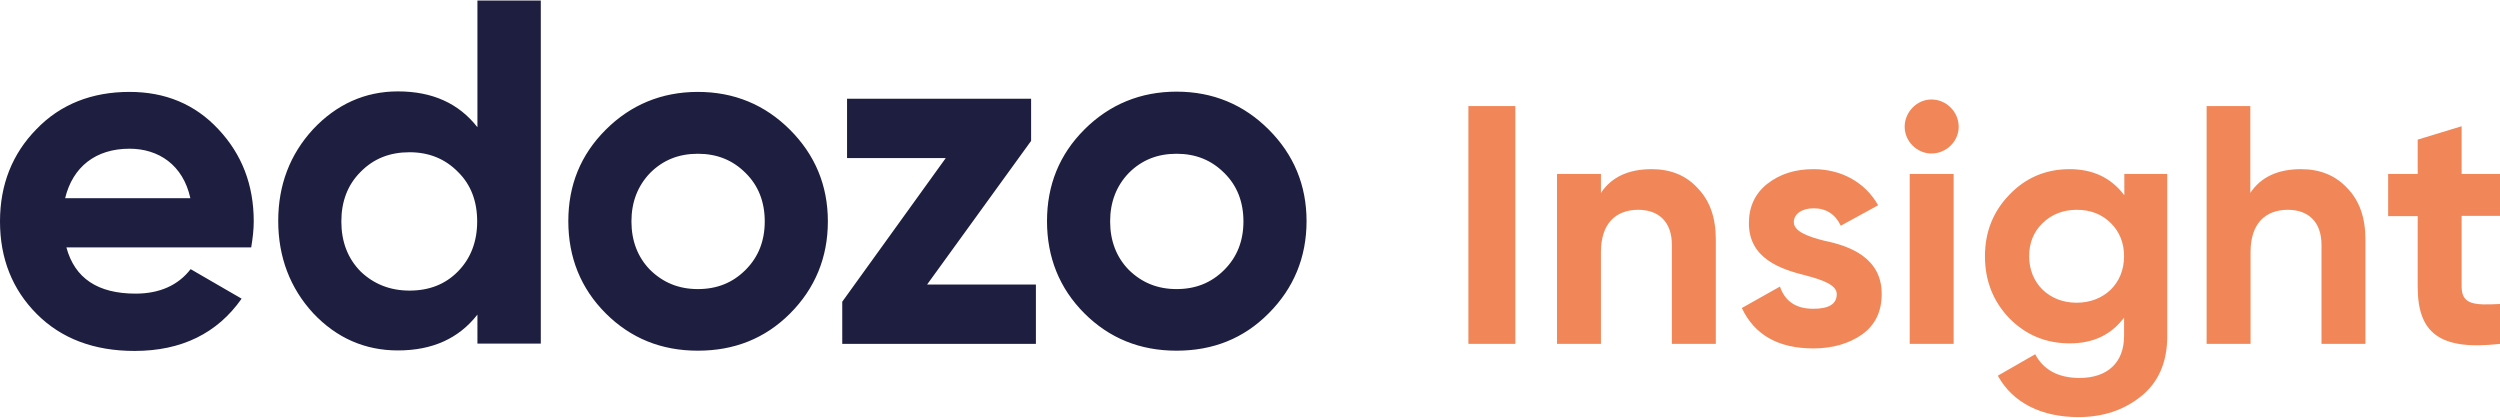
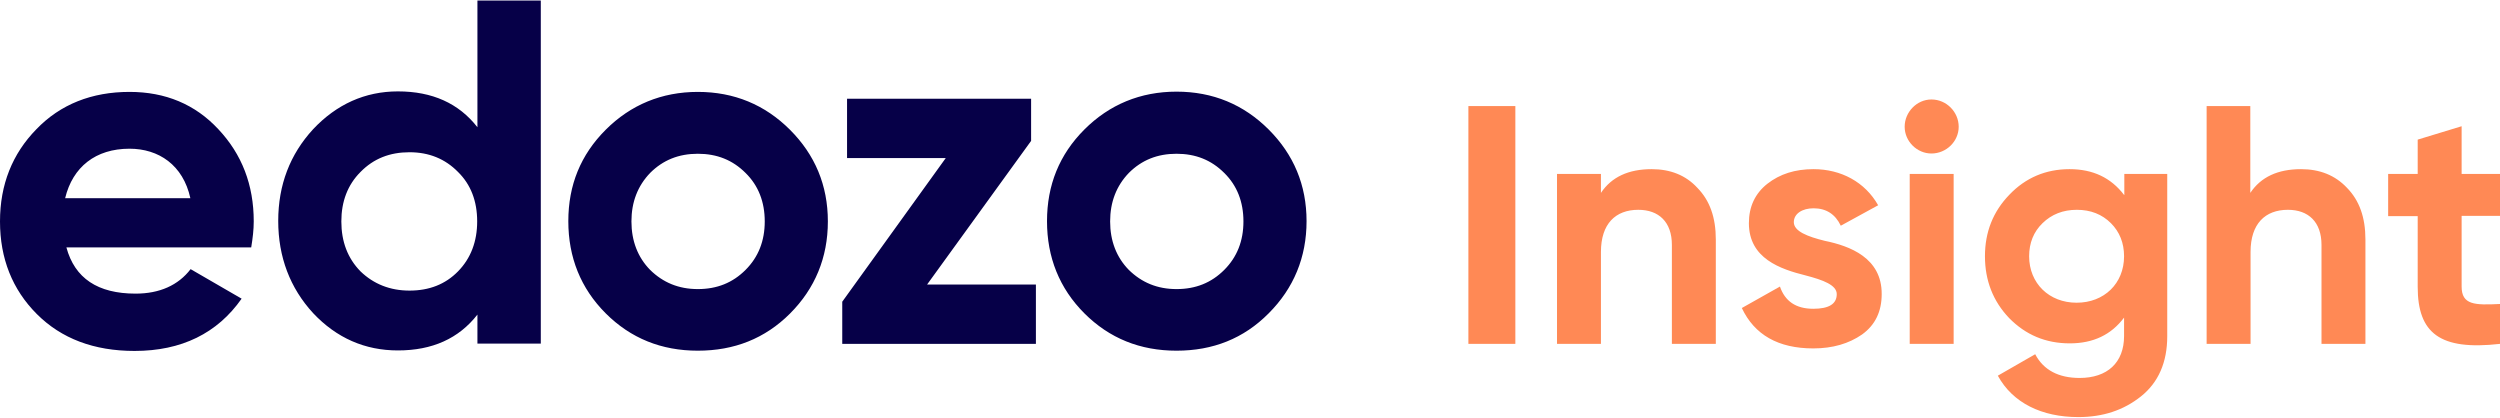
<svg xmlns="http://www.w3.org/2000/svg" viewBox="0 0 99.02 16.52">
-   <path fill="#1d1e40" d="M2.63 9.8c.33 1.22 1.24 1.83 2.74 1.83.95 0 1.69-.33 2.18-.97l2.02 1.17c-.96 1.37-2.38 2.07-4.24 2.07-1.61 0-2.9-.49-3.87-1.46C.49 11.47 0 10.24 0 8.77c0-1.46.49-2.68 1.44-3.65.95-.99 2.2-1.48 3.69-1.48 1.42 0 2.6.49 3.52 1.48.93.99 1.4 2.2 1.4 3.65 0 .33-.04.66-.1 1.03H2.63zm4.91-1.95c-.29-1.32-1.26-1.96-2.41-1.96-1.34 0-2.25.72-2.55 1.96h4.96zM18.91.02h2.51v13.59h-2.51v-1.15c-.74.95-1.79 1.42-3.15 1.42-1.3 0-2.43-.49-3.36-1.48-.91-.99-1.38-2.22-1.38-3.65 0-1.43.47-2.64 1.38-3.63.93-.99 2.06-1.5 3.36-1.5 1.36 0 2.41.47 3.15 1.42V.02zm-2.69 11.49c.78 0 1.42-.25 1.92-.76.51-.52.76-1.19.76-1.98 0-.8-.25-1.46-.76-1.96-.51-.52-1.15-.78-1.92-.78-.78 0-1.42.25-1.94.78-.51.51-.76 1.17-.76 1.96 0 .8.25 1.46.76 1.98.52.5 1.17.76 1.94.76zM27.64 13.89c-1.44 0-2.66-.49-3.65-1.48s-1.48-2.22-1.48-3.65.49-2.63 1.48-3.62 2.22-1.5 3.65-1.5c1.44 0 2.66.51 3.65 1.5s1.5 2.2 1.5 3.63-.51 2.66-1.5 3.65-2.21 1.47-3.65 1.47zm0-2.44c.76 0 1.38-.25 1.89-.76s.76-1.15.76-1.92-.25-1.42-.76-1.92c-.51-.51-1.13-.76-1.89-.76s-1.38.25-1.89.76c-.49.51-.74 1.15-.74 1.92s.25 1.42.74 1.92c.51.5 1.13.76 1.89.76zM36.72 11.27h4.31v2.35h-7.67v-1.67l4.1-5.69h-3.91V3.91h7.29v1.67l-4.12 5.69zM46.6 13.89c-1.44 0-2.66-.49-3.65-1.48-.99-.99-1.48-2.22-1.48-3.65s.49-2.64 1.48-3.63c.99-.99 2.22-1.5 3.65-1.5 1.44 0 2.66.51 3.65 1.5.99.99 1.5 2.2 1.5 3.63s-.51 2.66-1.5 3.65c-.99 1-2.21 1.48-3.65 1.48zm0-2.44c.76 0 1.38-.25 1.89-.76s.76-1.15.76-1.92-.25-1.42-.76-1.92c-.51-.51-1.13-.76-1.89-.76s-1.38.25-1.89.76c-.49.51-.74 1.15-.74 1.92s.25 1.42.74 1.92c.51.5 1.13.76 1.89.76z" />
-   <path fill="#f18758" d="M58.16 13.62h1.86V4.2h-1.86v9.42zM65.42 6.7c-.92 0-1.59.31-2.01.94v-.75h-1.74v6.73h1.74V9.98c0-1.12.58-1.67 1.48-1.67.81 0 1.33.48 1.33 1.39v3.92h1.74V9.49c0-.88-.24-1.55-.73-2.05-.46-.5-1.07-.74-1.81-.74zM71.05 8.8c0-.34.34-.55.78-.55.5 0 .86.23 1.08.69l1.48-.81c-.52-.92-1.47-1.43-2.56-1.43-.73 0-1.33.19-1.83.58-.48.38-.73.9-.73 1.56 0 1.4 1.25 1.82 2.25 2.07.69.18 1.23.38 1.23.74 0 .39-.31.58-.93.58-.69 0-1.12-.3-1.32-.88l-1.51.85c.5 1.06 1.44 1.6 2.83 1.6.77 0 1.41-.19 1.93-.55.53-.38.78-.92.78-1.6.01-1.44-1.27-1.91-2.25-2.11-.69-.17-1.23-.38-1.23-.74zM76.5 6.08c.59 0 1.08-.48 1.08-1.06s-.48-1.08-1.08-1.08c-.58 0-1.06.5-1.06 1.08s.49 1.06 1.06 1.06zm.88 7.54V6.89h-1.74v6.73h1.74zM84.13 7.72c-.52-.68-1.23-1.02-2.16-1.02-.94 0-1.74.34-2.38 1.01-.65.67-.97 1.48-.97 2.44s.32 1.78.96 2.45c.65.66 1.44 1 2.4 1 .93 0 1.64-.34 2.15-1.02v.73c0 1.06-.67 1.66-1.76 1.66-.83 0-1.43-.31-1.76-.94l-1.48.85c.59 1.08 1.74 1.64 3.19 1.64.97 0 1.79-.27 2.48-.82.69-.55 1.04-1.35 1.04-2.38V6.89h-1.7v.83zm0 2.43c0 1.08-.79 1.84-1.88 1.84-1.09 0-1.88-.77-1.88-1.84 0-.53.18-.97.53-1.31.36-.35.81-.53 1.36-.53s1 .18 1.35.53c.34.34.52.78.52 1.31zM91.14 6.7c-.92 0-1.59.31-2.01.94V4.2H87.4v9.42h1.74V9.98c0-1.12.58-1.67 1.48-1.67.81 0 1.33.48 1.33 1.39v3.92h1.74V9.49c0-.88-.24-1.55-.73-2.05-.47-.5-1.08-.74-1.82-.74zM99.02 6.89H97.5V5l-1.74.53v1.36h-1.17v1.67h1.17v2.8c0 1.84.88 2.53 3.26 2.26v-1.58c-1 .05-1.52.04-1.52-.69v-2.8h1.52V6.89z" />
+   <path fill="#060048" d="M2.63 9.8c.33 1.22 1.24 1.83 2.74 1.83.95 0 1.69-.33 2.18-.97l2.02 1.17c-.96 1.37-2.38 2.07-4.24 2.07-1.61 0-2.9-.49-3.87-1.46C.49 11.47 0 10.24 0 8.77c0-1.46.49-2.68 1.44-3.65.95-.99 2.2-1.48 3.69-1.48 1.42 0 2.6.49 3.52 1.48.93.99 1.4 2.2 1.4 3.65 0 .33-.04.66-.1 1.03H2.63zm4.91-1.95c-.29-1.32-1.26-1.96-2.41-1.96-1.34 0-2.25.72-2.55 1.96h4.96zM18.91.02h2.51v13.59h-2.51v-1.15c-.74.95-1.79 1.42-3.15 1.42-1.3 0-2.43-.49-3.36-1.48-.91-.99-1.38-2.22-1.38-3.65 0-1.43.47-2.64 1.38-3.63.93-.99 2.06-1.5 3.36-1.5 1.36 0 2.41.47 3.15 1.42V.02zm-2.69 11.49c.78 0 1.42-.25 1.92-.76.51-.52.76-1.19.76-1.98 0-.8-.25-1.46-.76-1.96-.51-.52-1.15-.78-1.92-.78-.78 0-1.42.25-1.94.78-.51.51-.76 1.17-.76 1.96 0 .8.25 1.46.76 1.98.52.5 1.17.76 1.94.76zM27.64 13.89c-1.44 0-2.66-.49-3.65-1.48s-1.48-2.22-1.48-3.65.49-2.63 1.48-3.62 2.22-1.5 3.65-1.5c1.44 0 2.66.51 3.65 1.5s1.5 2.2 1.5 3.63-.51 2.66-1.5 3.65-2.21 1.47-3.65 1.47zm0-2.44c.76 0 1.38-.25 1.89-.76s.76-1.15.76-1.92-.25-1.42-.76-1.92c-.51-.51-1.13-.76-1.89-.76s-1.38.25-1.89.76c-.49.51-.74 1.15-.74 1.92s.25 1.42.74 1.92c.51.5 1.13.76 1.89.76zM36.72 11.27h4.31v2.35h-7.67v-1.67l4.1-5.69h-3.91V3.91h7.29v1.67l-4.12 5.69zM46.6 13.89c-1.44 0-2.66-.49-3.65-1.48-.99-.99-1.48-2.22-1.48-3.65s.49-2.64 1.48-3.63c.99-.99 2.22-1.5 3.65-1.5 1.44 0 2.66.51 3.65 1.5.99.99 1.5 2.2 1.5 3.63s-.51 2.66-1.5 3.65c-.99 1-2.21 1.48-3.65 1.48zm0-2.44c.76 0 1.38-.25 1.89-.76s.76-1.15.76-1.92-.25-1.42-.76-1.92c-.51-.51-1.13-.76-1.89-.76s-1.38.25-1.89.76c-.49.51-.74 1.15-.74 1.92s.25 1.42.74 1.92c.51.5 1.13.76 1.89.76z" />
+   <path fill="#FF8955" d="M58.16 13.62h1.86V4.2h-1.86v9.42zM65.42 6.7c-.92 0-1.59.31-2.01.94v-.75h-1.74v6.73h1.74V9.98c0-1.12.58-1.67 1.48-1.67.81 0 1.33.48 1.33 1.39v3.92h1.74V9.49c0-.88-.24-1.55-.73-2.05-.46-.5-1.07-.74-1.81-.74zM71.05 8.8c0-.34.34-.55.78-.55.5 0 .86.23 1.08.69l1.48-.81c-.52-.92-1.47-1.43-2.56-1.43-.73 0-1.33.19-1.83.58-.48.38-.73.9-.73 1.56 0 1.4 1.25 1.82 2.25 2.07.69.18 1.23.38 1.23.74 0 .39-.31.58-.93.58-.69 0-1.12-.3-1.32-.88l-1.51.85c.5 1.06 1.44 1.6 2.83 1.6.77 0 1.41-.19 1.93-.55.53-.38.78-.92.78-1.6.01-1.44-1.27-1.91-2.25-2.11-.69-.17-1.23-.38-1.23-.74zM76.5 6.08c.59 0 1.08-.48 1.08-1.06s-.48-1.08-1.08-1.08c-.58 0-1.06.5-1.06 1.08s.49 1.06 1.06 1.06zm.88 7.54V6.89h-1.74v6.73h1.74zM84.13 7.72c-.52-.68-1.23-1.02-2.16-1.02-.94 0-1.74.34-2.38 1.01-.65.67-.97 1.48-.97 2.44s.32 1.78.96 2.45c.65.66 1.44 1 2.4 1 .93 0 1.64-.34 2.15-1.02v.73c0 1.06-.67 1.66-1.76 1.66-.83 0-1.43-.31-1.76-.94l-1.48.85c.59 1.08 1.74 1.64 3.19 1.64.97 0 1.79-.27 2.48-.82.69-.55 1.04-1.35 1.04-2.38V6.89h-1.7v.83zm0 2.43c0 1.08-.79 1.84-1.88 1.84-1.09 0-1.88-.77-1.88-1.84 0-.53.18-.97.53-1.31.36-.35.81-.53 1.36-.53s1 .18 1.35.53c.34.34.52.78.52 1.31zM91.14 6.7c-.92 0-1.59.31-2.01.94V4.2H87.4v9.42h1.74V9.98c0-1.12.58-1.67 1.48-1.67.81 0 1.33.48 1.33 1.39v3.92h1.74V9.49c0-.88-.24-1.55-.73-2.05-.47-.5-1.08-.74-1.82-.74zM99.02 6.89H97.5V5l-1.74.53v1.36h-1.17v1.67h1.17v2.8c0 1.84.88 2.53 3.26 2.26v-1.58c-1 .05-1.52.04-1.52-.69v-2.8h1.52V6.89z" />
</svg>
